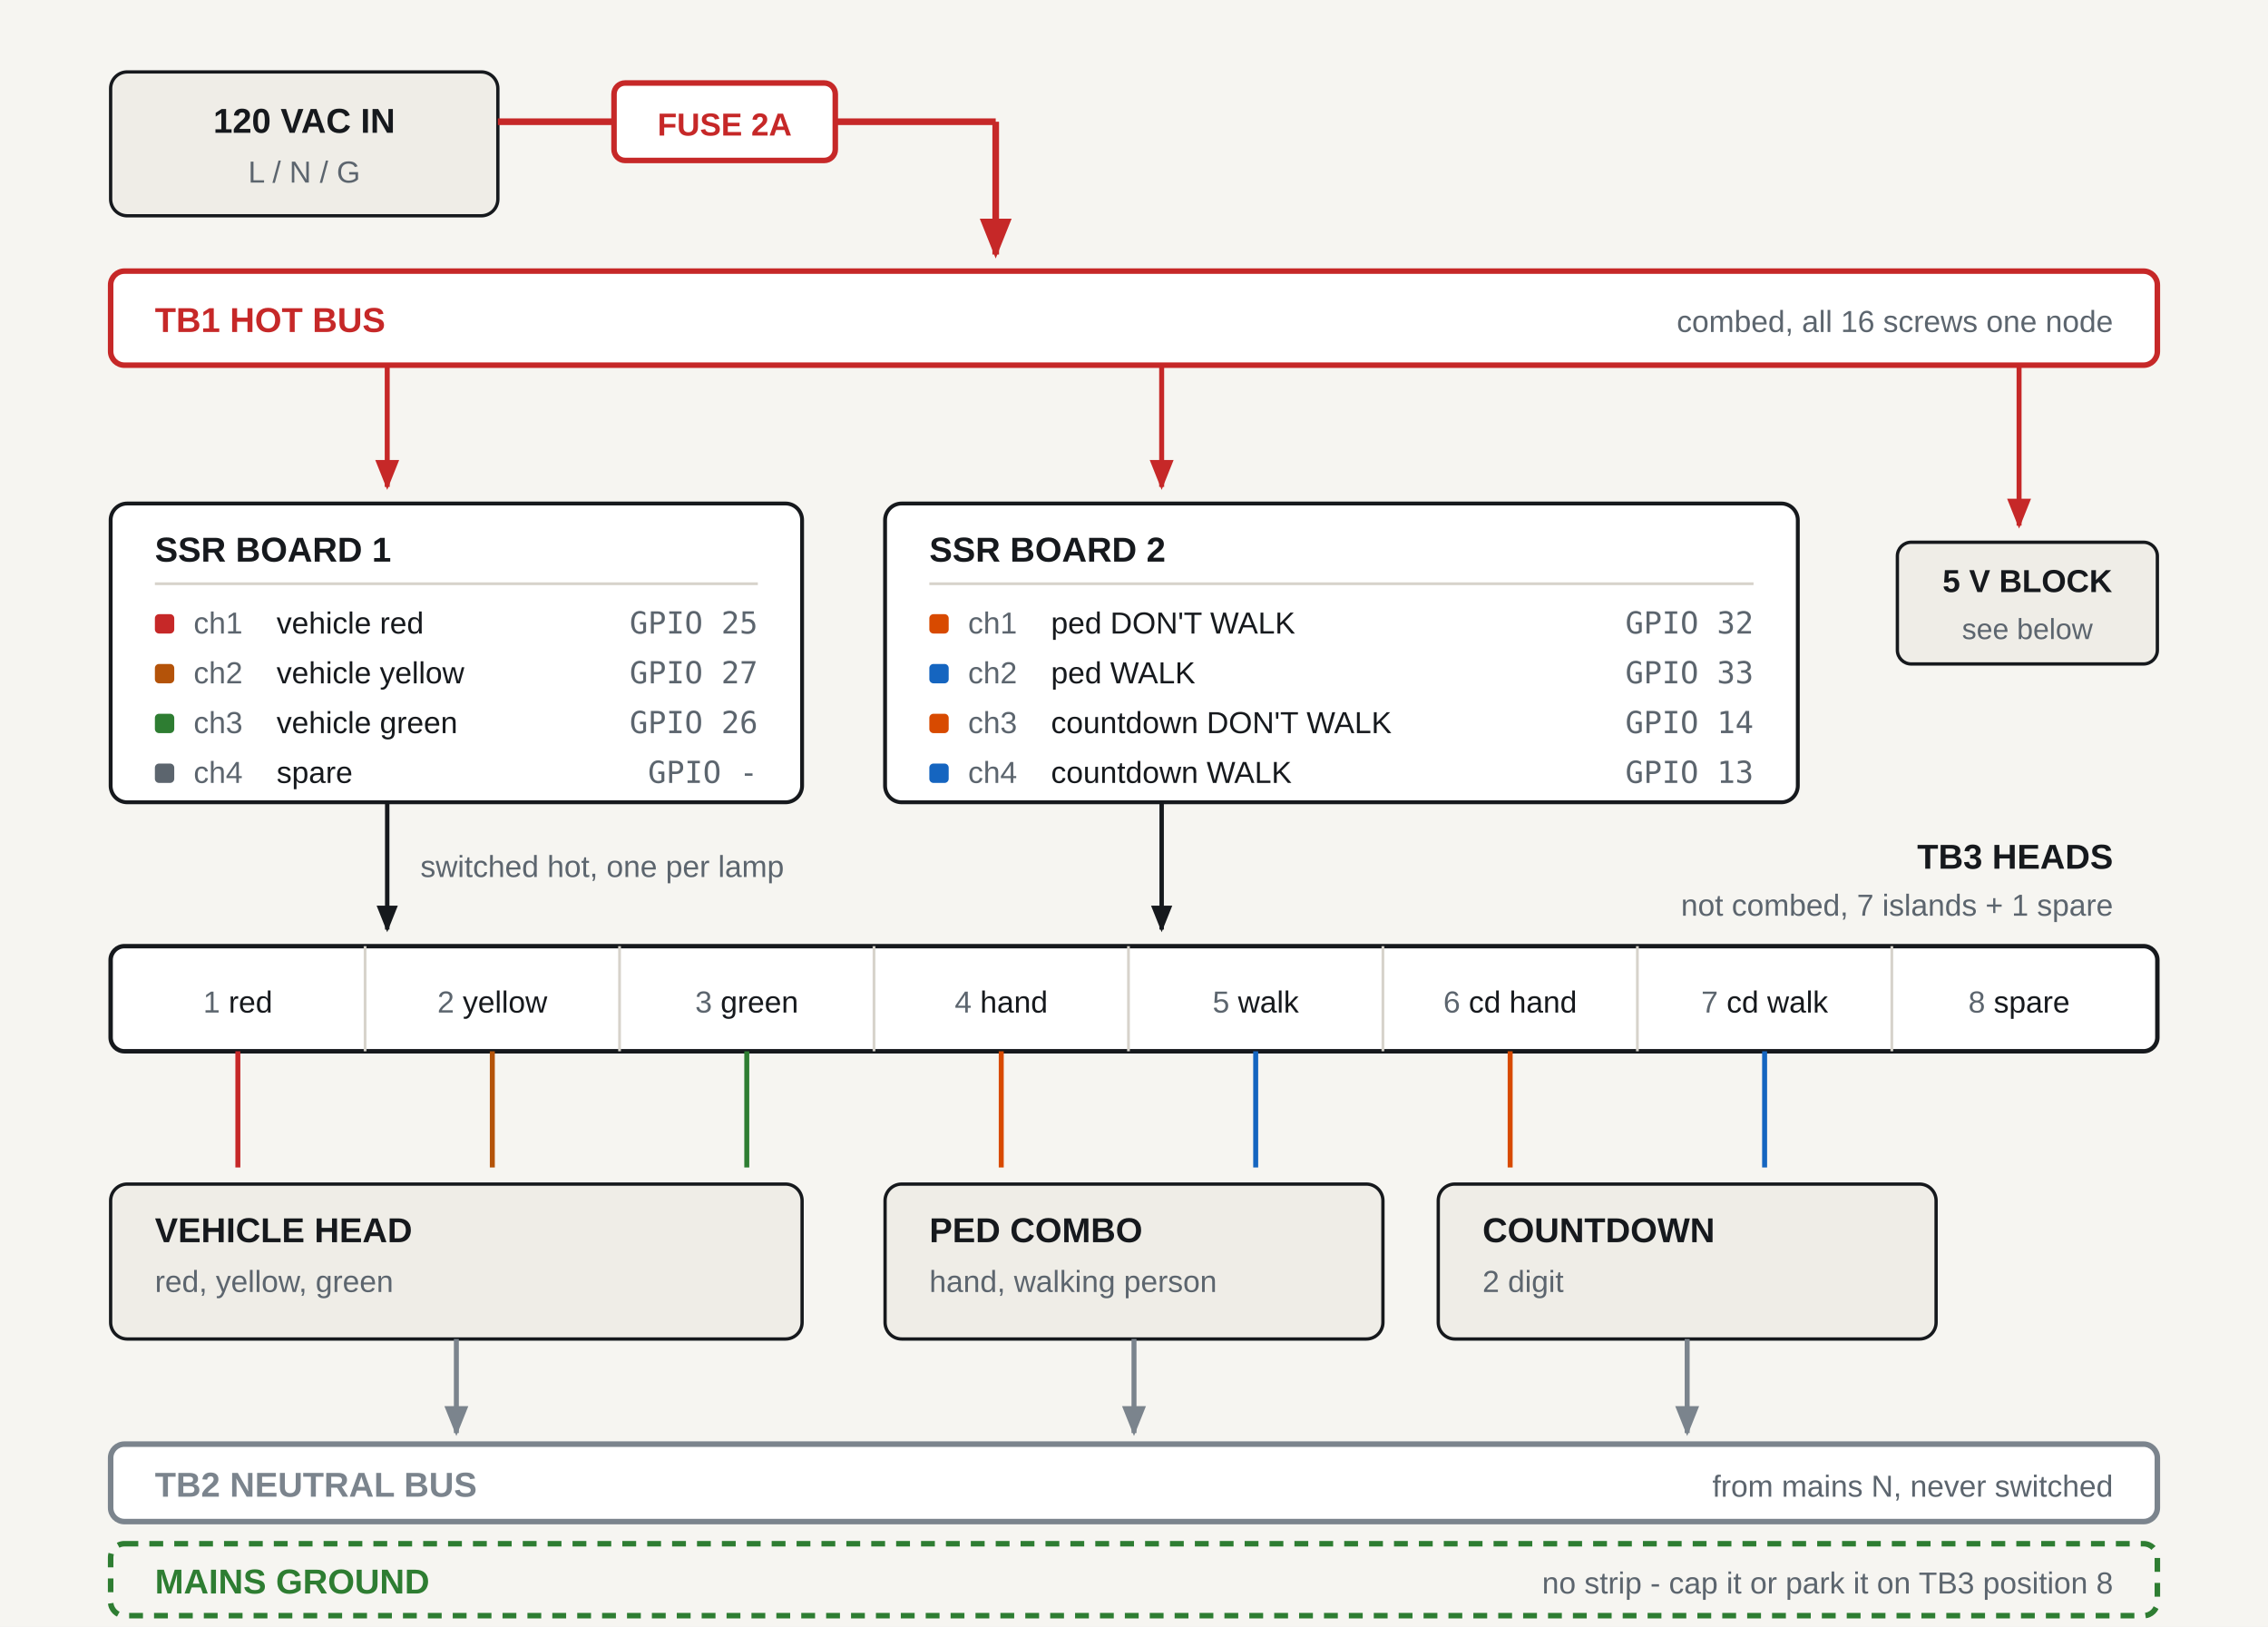
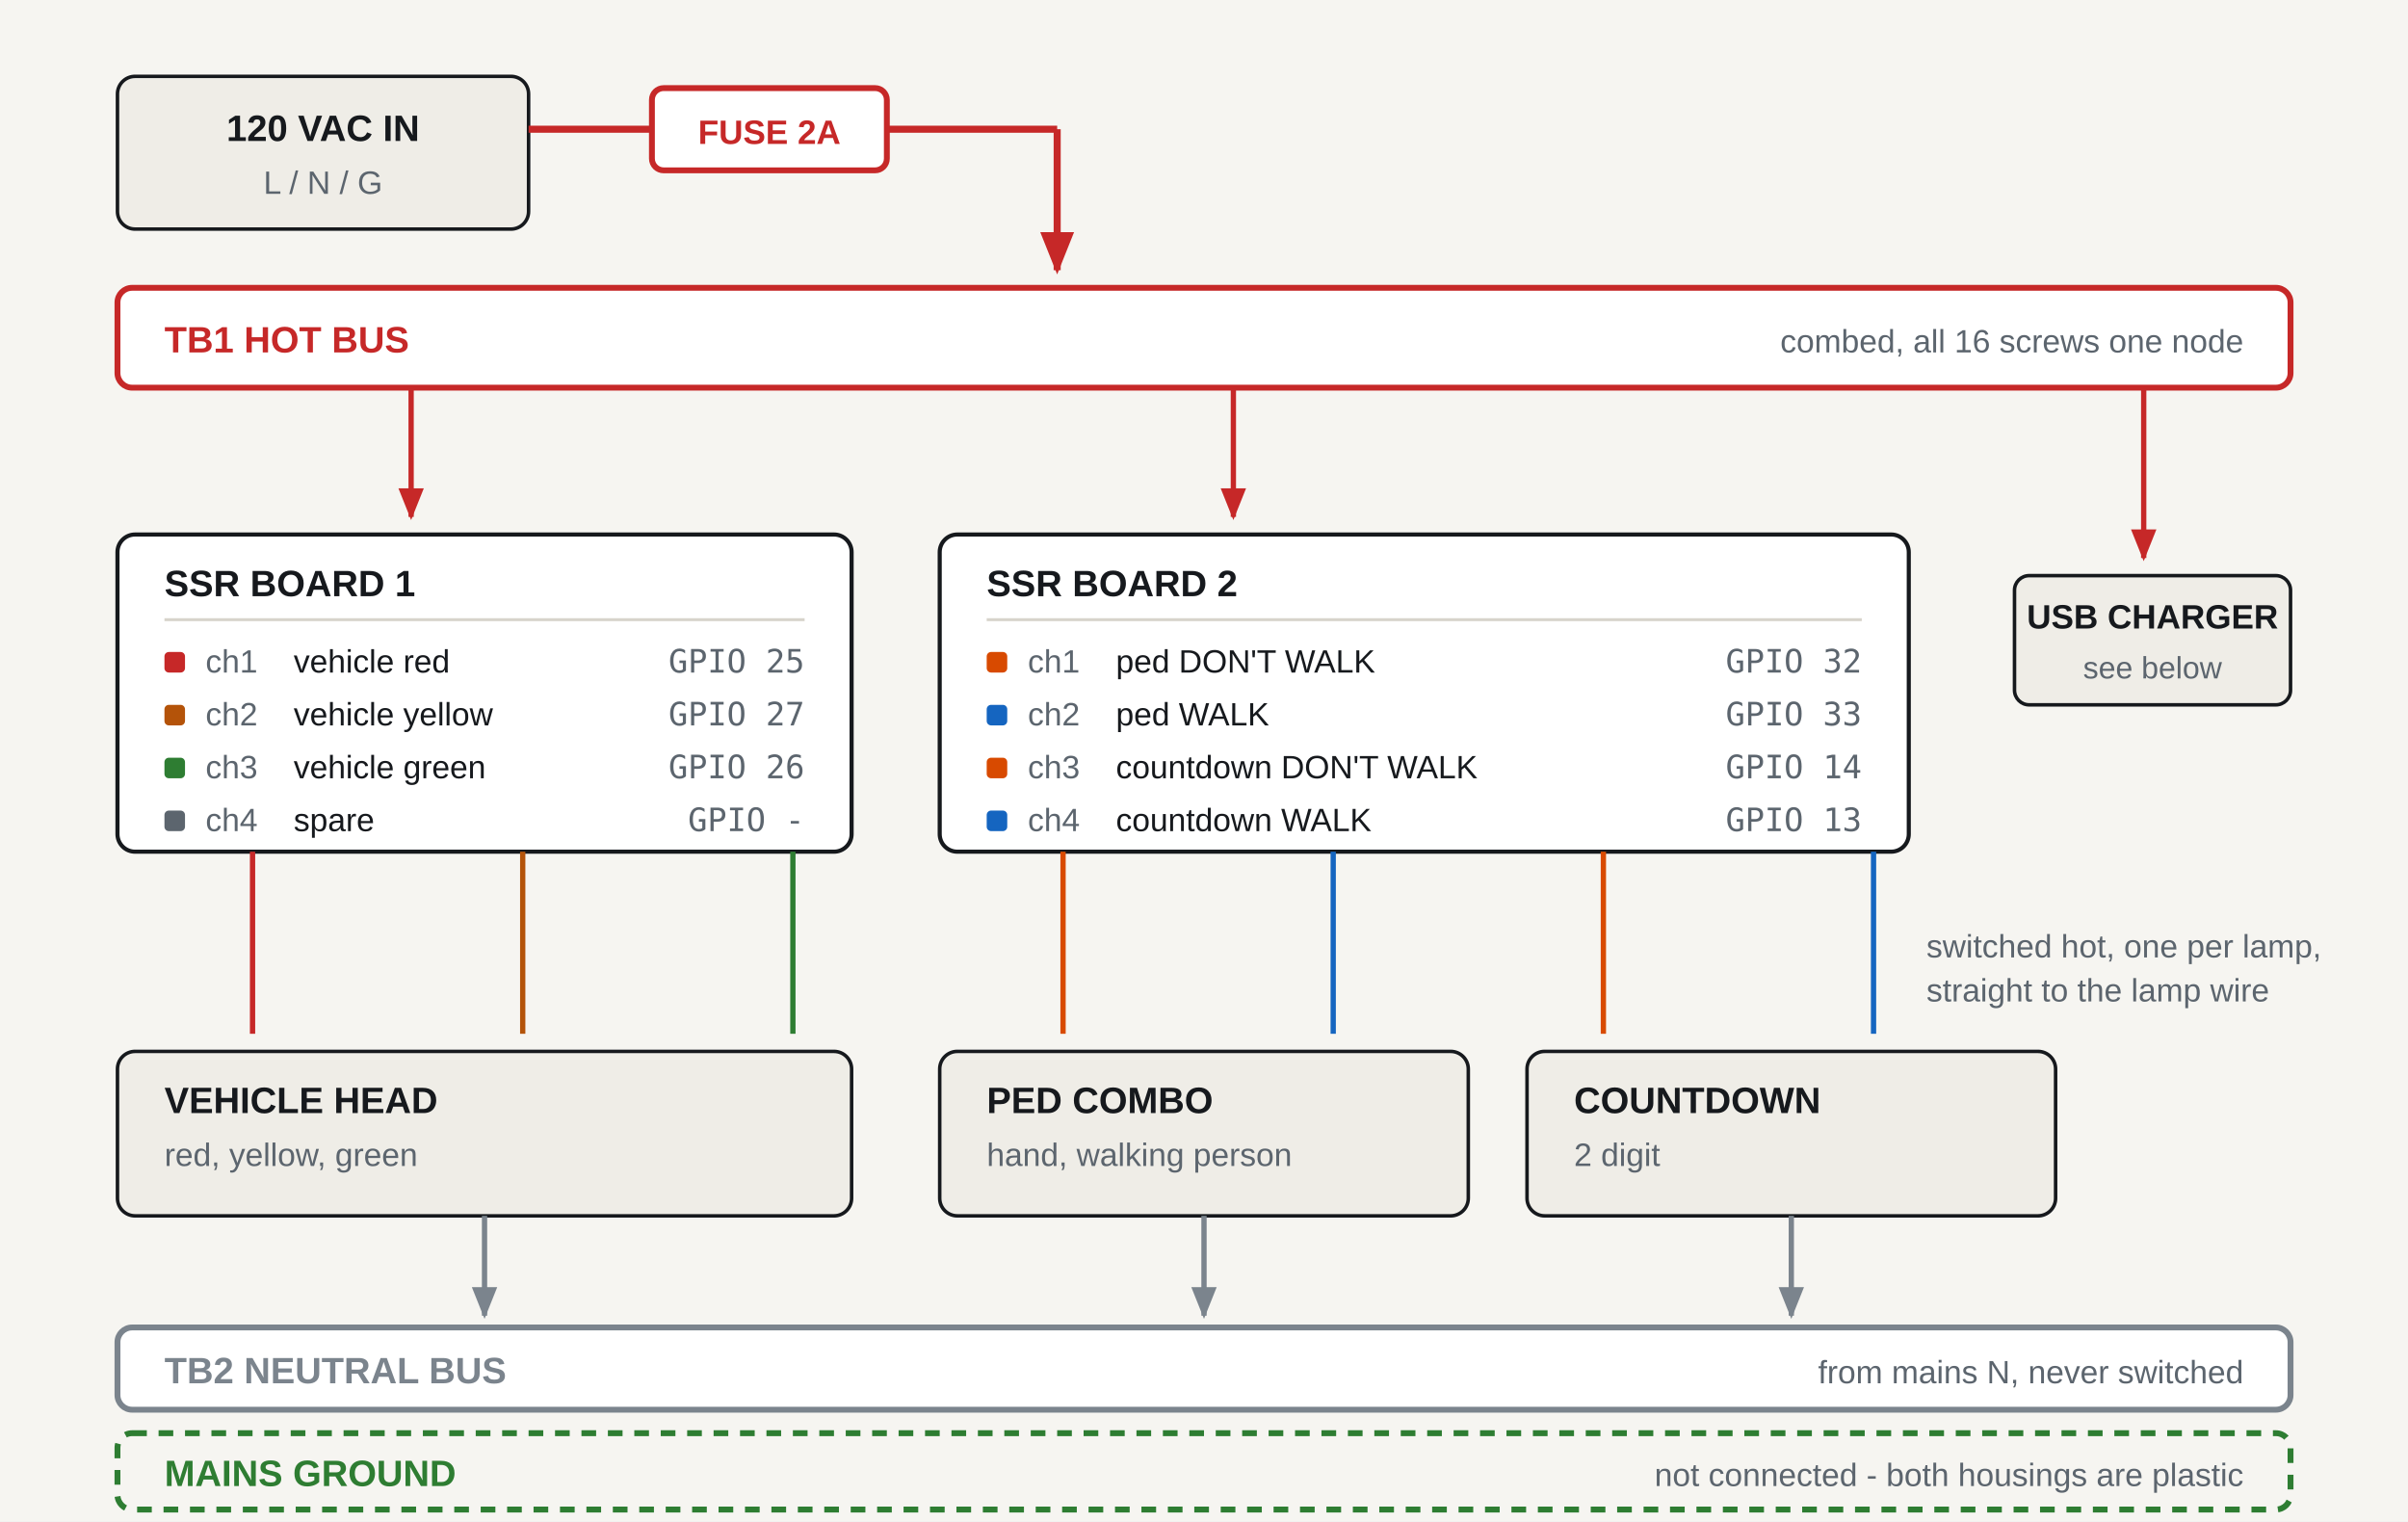
- <svg xmlns="http://www.w3.org/2000/svg" font-family="Overpass, Helvetica Neue, Arial, sans-serif" viewBox="0 0 820 588" role="img" aria-label="Mains enters through a 2 amp fuse to the hot bus, which feeds all seven SSR channel inputs and the 5 volt block. Board 1 switches the three vehicle lamps, board 2 switches the two pedestrian hots and the two countdown hots. Each channel output lands on its own position of an uncombed strip, numbered one to seven, then runs to its lamp. All lamp neutrals return to a commoned neutral bus.">
-   <rect x="0" y="0" width="820" height="588" fill="#f6f5f1" />
+ <svg xmlns="http://www.w3.org/2000/svg" font-family="Overpass, Helvetica Neue, Arial, sans-serif" viewBox="0 0 820 518" role="img" aria-label="Mains enters through a 2 amp fuse to the hot bus, which feeds all seven SSR channel inputs and the USB charger. Board 1 switches the three vehicle lamps, board 2 switches the two pedestrian hots and the two countdown hots. Each channel output runs straight to its lamp wire. All lamp neutrals return to a commoned neutral bus.">
+   <rect x="0" y="0" width="820" height="518" fill="#f6f5f1" />
  <defs>
    <marker id="ar" viewBox="0 0 10 10" refX="9" refY="5" markerWidth="6" markerHeight="6" orient="auto">
      <polygon points="0,1 10,5 0,9" fill="#16191d" />
    </marker>
    <marker id="arh" viewBox="0 0 10 10" refX="9" refY="5" markerWidth="6" markerHeight="6" orient="auto">
      <polygon points="0,1 10,5 0,9" fill="#c62828" />
    </marker>
    <marker id="arn" viewBox="0 0 10 10" refX="9" refY="5" markerWidth="6" markerHeight="6" orient="auto">
      <polygon points="0,1 10,5 0,9" fill="#7b848d" />
    </marker>
  </defs>
  <rect x="40" y="26" width="140" height="52" rx="6" fill="#efede7" stroke="#16191d" stroke-width="1.2" />
  <text x="110" y="48" text-anchor="middle" font-size="12.5" font-weight="600" fill="#16191d">120 VAC IN</text>
  <text x="110" y="66" text-anchor="middle" font-size="11" fill="#5c656e">L / N / G</text>
  <line x1="180" y1="44" x2="222" y2="44" stroke="#c62828" stroke-width="2.4" />
  <rect x="222" y="30" width="80" height="28" rx="4" fill="#ffffff" stroke="#c62828" stroke-width="2" />
  <text x="262" y="49" text-anchor="middle" font-size="11.5" font-weight="600" fill="#c62828">FUSE 2A</text>
  <line x1="302" y1="44" x2="360" y2="44" stroke="#c62828" stroke-width="2.4" />
  <line x1="360" y1="44" x2="360" y2="92" stroke="#c62828" stroke-width="2.4" marker-end="url(#arh)" />
  <rect x="40" y="98" width="740" height="34" rx="5" fill="#ffffff" stroke="#c62828" stroke-width="2" />
  <text x="56" y="120" font-size="12.5" font-weight="700" fill="#c62828">TB1 HOT BUS</text>
  <text x="764" y="120" text-anchor="end" font-size="11" fill="#5c656e">combed, all 16 screws one node</text>
  <line x1="140" y1="132" x2="140" y2="176" stroke="#c62828" stroke-width="1.8" marker-end="url(#arh)" />
  <line x1="420" y1="132" x2="420" y2="176" stroke="#c62828" stroke-width="1.8" marker-end="url(#arh)" />
  <line x1="730" y1="132" x2="730" y2="190" stroke="#c62828" stroke-width="1.8" marker-end="url(#arh)" />
  <rect x="40" y="182" width="250" height="108" rx="6" fill="#ffffff" stroke="#16191d" stroke-width="1.4" />
  <text x="56" y="203" font-size="12.5" font-weight="700" fill="#16191d">SSR BOARD 1</text>
  <line x1="56" y1="211" x2="274" y2="211" stroke="#d7d3cb" stroke-width="1" />
  <rect x="56" y="222" width="7" height="7" rx="1.5" fill="#c62828" />
  <text x="70" y="229" font-size="11" fill="#5c656e">ch1</text>
  <text x="100" y="229" font-size="11" fill="#16191d">vehicle red</text>
  <text x="274" y="229" text-anchor="end" font-size="11" font-family="Overpass Mono, monospace" fill="#5c656e">GPIO 25</text>
  <rect x="56" y="240" width="7" height="7" rx="1.5" fill="#b45309" />
  <text x="70" y="247" font-size="11" fill="#5c656e">ch2</text>
  <text x="100" y="247" font-size="11" fill="#16191d">vehicle yellow</text>
  <text x="274" y="247" text-anchor="end" font-size="11" font-family="Overpass Mono, monospace" fill="#5c656e">GPIO 27</text>
  <rect x="56" y="258" width="7" height="7" rx="1.5" fill="#2e7d32" />
  <text x="70" y="265" font-size="11" fill="#5c656e">ch3</text>
  <text x="100" y="265" font-size="11" fill="#16191d">vehicle green</text>
  <text x="274" y="265" text-anchor="end" font-size="11" font-family="Overpass Mono, monospace" fill="#5c656e">GPIO 26</text>
  <rect x="56" y="276" width="7" height="7" rx="1.5" fill="#5c656e" />
  <text x="70" y="283" font-size="11" fill="#5c656e">ch4</text>
  <text x="100" y="283" font-size="11" fill="#16191d">spare</text>
  <text x="274" y="283" text-anchor="end" font-size="11" font-family="Overpass Mono, monospace" fill="#5c656e">GPIO -</text>
  <rect x="320" y="182" width="330" height="108" rx="6" fill="#ffffff" stroke="#16191d" stroke-width="1.4" />
  <text x="336" y="203" font-size="12.5" font-weight="700" fill="#16191d">SSR BOARD 2</text>
  <line x1="336" y1="211" x2="634" y2="211" stroke="#d7d3cb" stroke-width="1" />
  <rect x="336" y="222" width="7" height="7" rx="1.5" fill="#d84a00" />
  <text x="350" y="229" font-size="11" fill="#5c656e">ch1</text>
  <text x="380" y="229" font-size="11" fill="#16191d">ped DON'T WALK</text>
  <text x="634" y="229" text-anchor="end" font-size="11" font-family="Overpass Mono, monospace" fill="#5c656e">GPIO 32</text>
  <rect x="336" y="240" width="7" height="7" rx="1.5" fill="#1565c0" />
  <text x="350" y="247" font-size="11" fill="#5c656e">ch2</text>
  <text x="380" y="247" font-size="11" fill="#16191d">ped WALK</text>
  <text x="634" y="247" text-anchor="end" font-size="11" font-family="Overpass Mono, monospace" fill="#5c656e">GPIO 33</text>
  <rect x="336" y="258" width="7" height="7" rx="1.5" fill="#d84a00" />
  <text x="350" y="265" font-size="11" fill="#5c656e">ch3</text>
  <text x="380" y="265" font-size="11" fill="#16191d">countdown DON'T WALK</text>
  <text x="634" y="265" text-anchor="end" font-size="11" font-family="Overpass Mono, monospace" fill="#5c656e">GPIO 14</text>
  <rect x="336" y="276" width="7" height="7" rx="1.5" fill="#1565c0" />
  <text x="350" y="283" font-size="11" fill="#5c656e">ch4</text>
  <text x="380" y="283" font-size="11" fill="#16191d">countdown WALK</text>
  <text x="634" y="283" text-anchor="end" font-size="11" font-family="Overpass Mono, monospace" fill="#5c656e">GPIO 13</text>
  <rect x="686" y="196" width="94" height="44" rx="5" fill="#efede7" stroke="#16191d" stroke-width="1.2" />
-   <text x="733" y="214" text-anchor="middle" font-size="11.5" font-weight="600" fill="#16191d">5 V BLOCK</text>
+   <text x="733" y="214" text-anchor="middle" font-size="11.5" font-weight="600" fill="#16191d">USB CHARGER</text>
  <text x="733" y="231" text-anchor="middle" font-size="10.5" fill="#5c656e">see below</text>
-   <line x1="140" y1="290" x2="140" y2="336" stroke="#16191d" stroke-width="1.6" marker-end="url(#ar)" />
-   <line x1="420" y1="290" x2="420" y2="336" stroke="#16191d" stroke-width="1.6" marker-end="url(#ar)" />
-   <text x="152" y="317" font-size="11" fill="#5c656e">switched hot, one per lamp</text>
-   <rect x="40" y="342" width="740" height="38" rx="5" fill="#ffffff" stroke="#16191d" stroke-width="1.6" />
-   <line x1="132" y1="342" x2="132" y2="380" stroke="#d7d3cb" stroke-width="1" />
-   <line x1="224" y1="342" x2="224" y2="380" stroke="#d7d3cb" stroke-width="1" />
-   <line x1="316" y1="342" x2="316" y2="380" stroke="#d7d3cb" stroke-width="1" />
-   <line x1="408" y1="342" x2="408" y2="380" stroke="#d7d3cb" stroke-width="1" />
-   <line x1="500" y1="342" x2="500" y2="380" stroke="#d7d3cb" stroke-width="1" />
-   <line x1="592" y1="342" x2="592" y2="380" stroke="#d7d3cb" stroke-width="1" />
-   <line x1="684" y1="342" x2="684" y2="380" stroke="#d7d3cb" stroke-width="1" />
-   <text x="86" y="366" text-anchor="middle" font-size="11" fill="#16191d">
-     <tspan fill="#5c656e">1</tspan> red</text>
-   <text x="178" y="366" text-anchor="middle" font-size="11" fill="#16191d">
-     <tspan fill="#5c656e">2</tspan> yellow</text>
-   <text x="270" y="366" text-anchor="middle" font-size="11" fill="#16191d">
-     <tspan fill="#5c656e">3</tspan> green</text>
-   <text x="362" y="366" text-anchor="middle" font-size="11" fill="#16191d">
-     <tspan fill="#5c656e">4</tspan> hand</text>
-   <text x="454" y="366" text-anchor="middle" font-size="11" fill="#16191d">
-     <tspan fill="#5c656e">5</tspan> walk</text>
-   <text x="546" y="366" text-anchor="middle" font-size="11" fill="#16191d">
-     <tspan fill="#5c656e">6</tspan> cd hand</text>
-   <text x="638" y="366" text-anchor="middle" font-size="11" fill="#16191d">
-     <tspan fill="#5c656e">7</tspan> cd walk</text>
-   <text x="730" y="366" text-anchor="middle" font-size="11" fill="#16191d">
-     <tspan fill="#5c656e">8</tspan> spare</text>
-   <text x="764" y="314" text-anchor="end" font-size="12.5" font-weight="700" fill="#16191d">TB3 HEADS</text>
-   <text x="764" y="331" text-anchor="end" font-size="11" fill="#5c656e">not combed, 7 islands + 1 spare</text>
-   <line x1="86" y1="380" x2="86" y2="422" stroke="#c62828" stroke-width="1.8" />
-   <line x1="178" y1="380" x2="178" y2="422" stroke="#b45309" stroke-width="1.8" />
-   <line x1="270" y1="380" x2="270" y2="422" stroke="#2e7d32" stroke-width="1.8" />
-   <line x1="362" y1="380" x2="362" y2="422" stroke="#d84a00" stroke-width="1.8" />
-   <line x1="454" y1="380" x2="454" y2="422" stroke="#1565c0" stroke-width="1.8" />
-   <line x1="546" y1="380" x2="546" y2="422" stroke="#d84a00" stroke-width="1.8" />
-   <line x1="638" y1="380" x2="638" y2="422" stroke="#1565c0" stroke-width="1.8" />
-   <rect x="40" y="428" width="250" height="56" rx="6" fill="#efede7" stroke="#16191d" stroke-width="1.2" />
-   <text x="56" y="449" font-size="12.5" font-weight="700" fill="#16191d">VEHICLE HEAD</text>
-   <text x="56" y="467" font-size="11" fill="#5c656e">red, yellow, green</text>
-   <rect x="320" y="428" width="180" height="56" rx="6" fill="#efede7" stroke="#16191d" stroke-width="1.2" />
-   <text x="336" y="449" font-size="12.5" font-weight="700" fill="#16191d">PED COMBO</text>
-   <text x="336" y="467" font-size="11" fill="#5c656e">hand, walking person</text>
-   <rect x="520" y="428" width="180" height="56" rx="6" fill="#efede7" stroke="#16191d" stroke-width="1.2" />
-   <text x="536" y="449" font-size="12.5" font-weight="700" fill="#16191d">COUNTDOWN</text>
-   <text x="536" y="467" font-size="11" fill="#5c656e">2 digit</text>
-   <line x1="165" y1="484" x2="165" y2="518" stroke="#7b848d" stroke-width="1.8" marker-end="url(#arn)" />
-   <line x1="410" y1="484" x2="410" y2="518" stroke="#7b848d" stroke-width="1.8" marker-end="url(#arn)" />
-   <line x1="610" y1="484" x2="610" y2="518" stroke="#7b848d" stroke-width="1.8" marker-end="url(#arn)" />
-   <rect x="40" y="522" width="740" height="28" rx="5" fill="#ffffff" stroke="#7b848d" stroke-width="2" />
-   <text x="56" y="541" font-size="12.5" font-weight="700" fill="#7b848d">TB2 NEUTRAL BUS</text>
-   <text x="764" y="541" text-anchor="end" font-size="11" fill="#5c656e">from mains N, never switched</text>
-   <rect x="40" y="558" width="740" height="26" rx="5" fill="none" stroke="#2e7d32" stroke-width="2" stroke-dasharray="5 4" />
-   <text x="56" y="576" font-size="12.5" font-weight="700" fill="#2e7d32">MAINS GROUND</text>
-   <text x="764" y="576" text-anchor="end" font-size="11" fill="#5c656e">no strip - cap it or park it on TB3 position 8</text>
+   <line x1="86" y1="290" x2="86" y2="352" stroke="#c62828" stroke-width="1.8" />
+   <line x1="178" y1="290" x2="178" y2="352" stroke="#b45309" stroke-width="1.8" />
+   <line x1="270" y1="290" x2="270" y2="352" stroke="#2e7d32" stroke-width="1.8" />
+   <line x1="362" y1="290" x2="362" y2="352" stroke="#d84a00" stroke-width="1.8" />
+   <line x1="454" y1="290" x2="454" y2="352" stroke="#1565c0" stroke-width="1.8" />
+   <line x1="546" y1="290" x2="546" y2="352" stroke="#d84a00" stroke-width="1.8" />
+   <line x1="638" y1="290" x2="638" y2="352" stroke="#1565c0" stroke-width="1.8" />
+   <text x="656" y="326" font-size="11" fill="#5c656e">switched hot, one per lamp,</text>
+   <text x="656" y="341" font-size="11" fill="#5c656e">straight to the lamp wire</text>
+   <rect x="40" y="358" width="250" height="56" rx="6" fill="#efede7" stroke="#16191d" stroke-width="1.2" />
+   <text x="56" y="379" font-size="12.5" font-weight="700" fill="#16191d">VEHICLE HEAD</text>
+   <text x="56" y="397" font-size="11" fill="#5c656e">red, yellow, green</text>
+   <rect x="320" y="358" width="180" height="56" rx="6" fill="#efede7" stroke="#16191d" stroke-width="1.2" />
+   <text x="336" y="379" font-size="12.5" font-weight="700" fill="#16191d">PED COMBO</text>
+   <text x="336" y="397" font-size="11" fill="#5c656e">hand, walking person</text>
+   <rect x="520" y="358" width="180" height="56" rx="6" fill="#efede7" stroke="#16191d" stroke-width="1.2" />
+   <text x="536" y="379" font-size="12.5" font-weight="700" fill="#16191d">COUNTDOWN</text>
+   <text x="536" y="397" font-size="11" fill="#5c656e">2 digit</text>
+   <line x1="165" y1="414" x2="165" y2="448" stroke="#7b848d" stroke-width="1.8" marker-end="url(#arn)" />
+   <line x1="410" y1="414" x2="410" y2="448" stroke="#7b848d" stroke-width="1.8" marker-end="url(#arn)" />
+   <line x1="610" y1="414" x2="610" y2="448" stroke="#7b848d" stroke-width="1.8" marker-end="url(#arn)" />
+   <rect x="40" y="452" width="740" height="28" rx="5" fill="#ffffff" stroke="#7b848d" stroke-width="2" />
+   <text x="56" y="471" font-size="12.5" font-weight="700" fill="#7b848d">TB2 NEUTRAL BUS</text>
+   <text x="764" y="471" text-anchor="end" font-size="11" fill="#5c656e">from mains N, never switched</text>
+   <rect x="40" y="488" width="740" height="26" rx="5" fill="none" stroke="#2e7d32" stroke-width="2" stroke-dasharray="5 4" />
+   <text x="56" y="506" font-size="12.5" font-weight="700" fill="#2e7d32">MAINS GROUND</text>
+   <text x="764" y="506" text-anchor="end" font-size="11" fill="#5c656e">not connected - both housings are plastic</text>
</svg>
